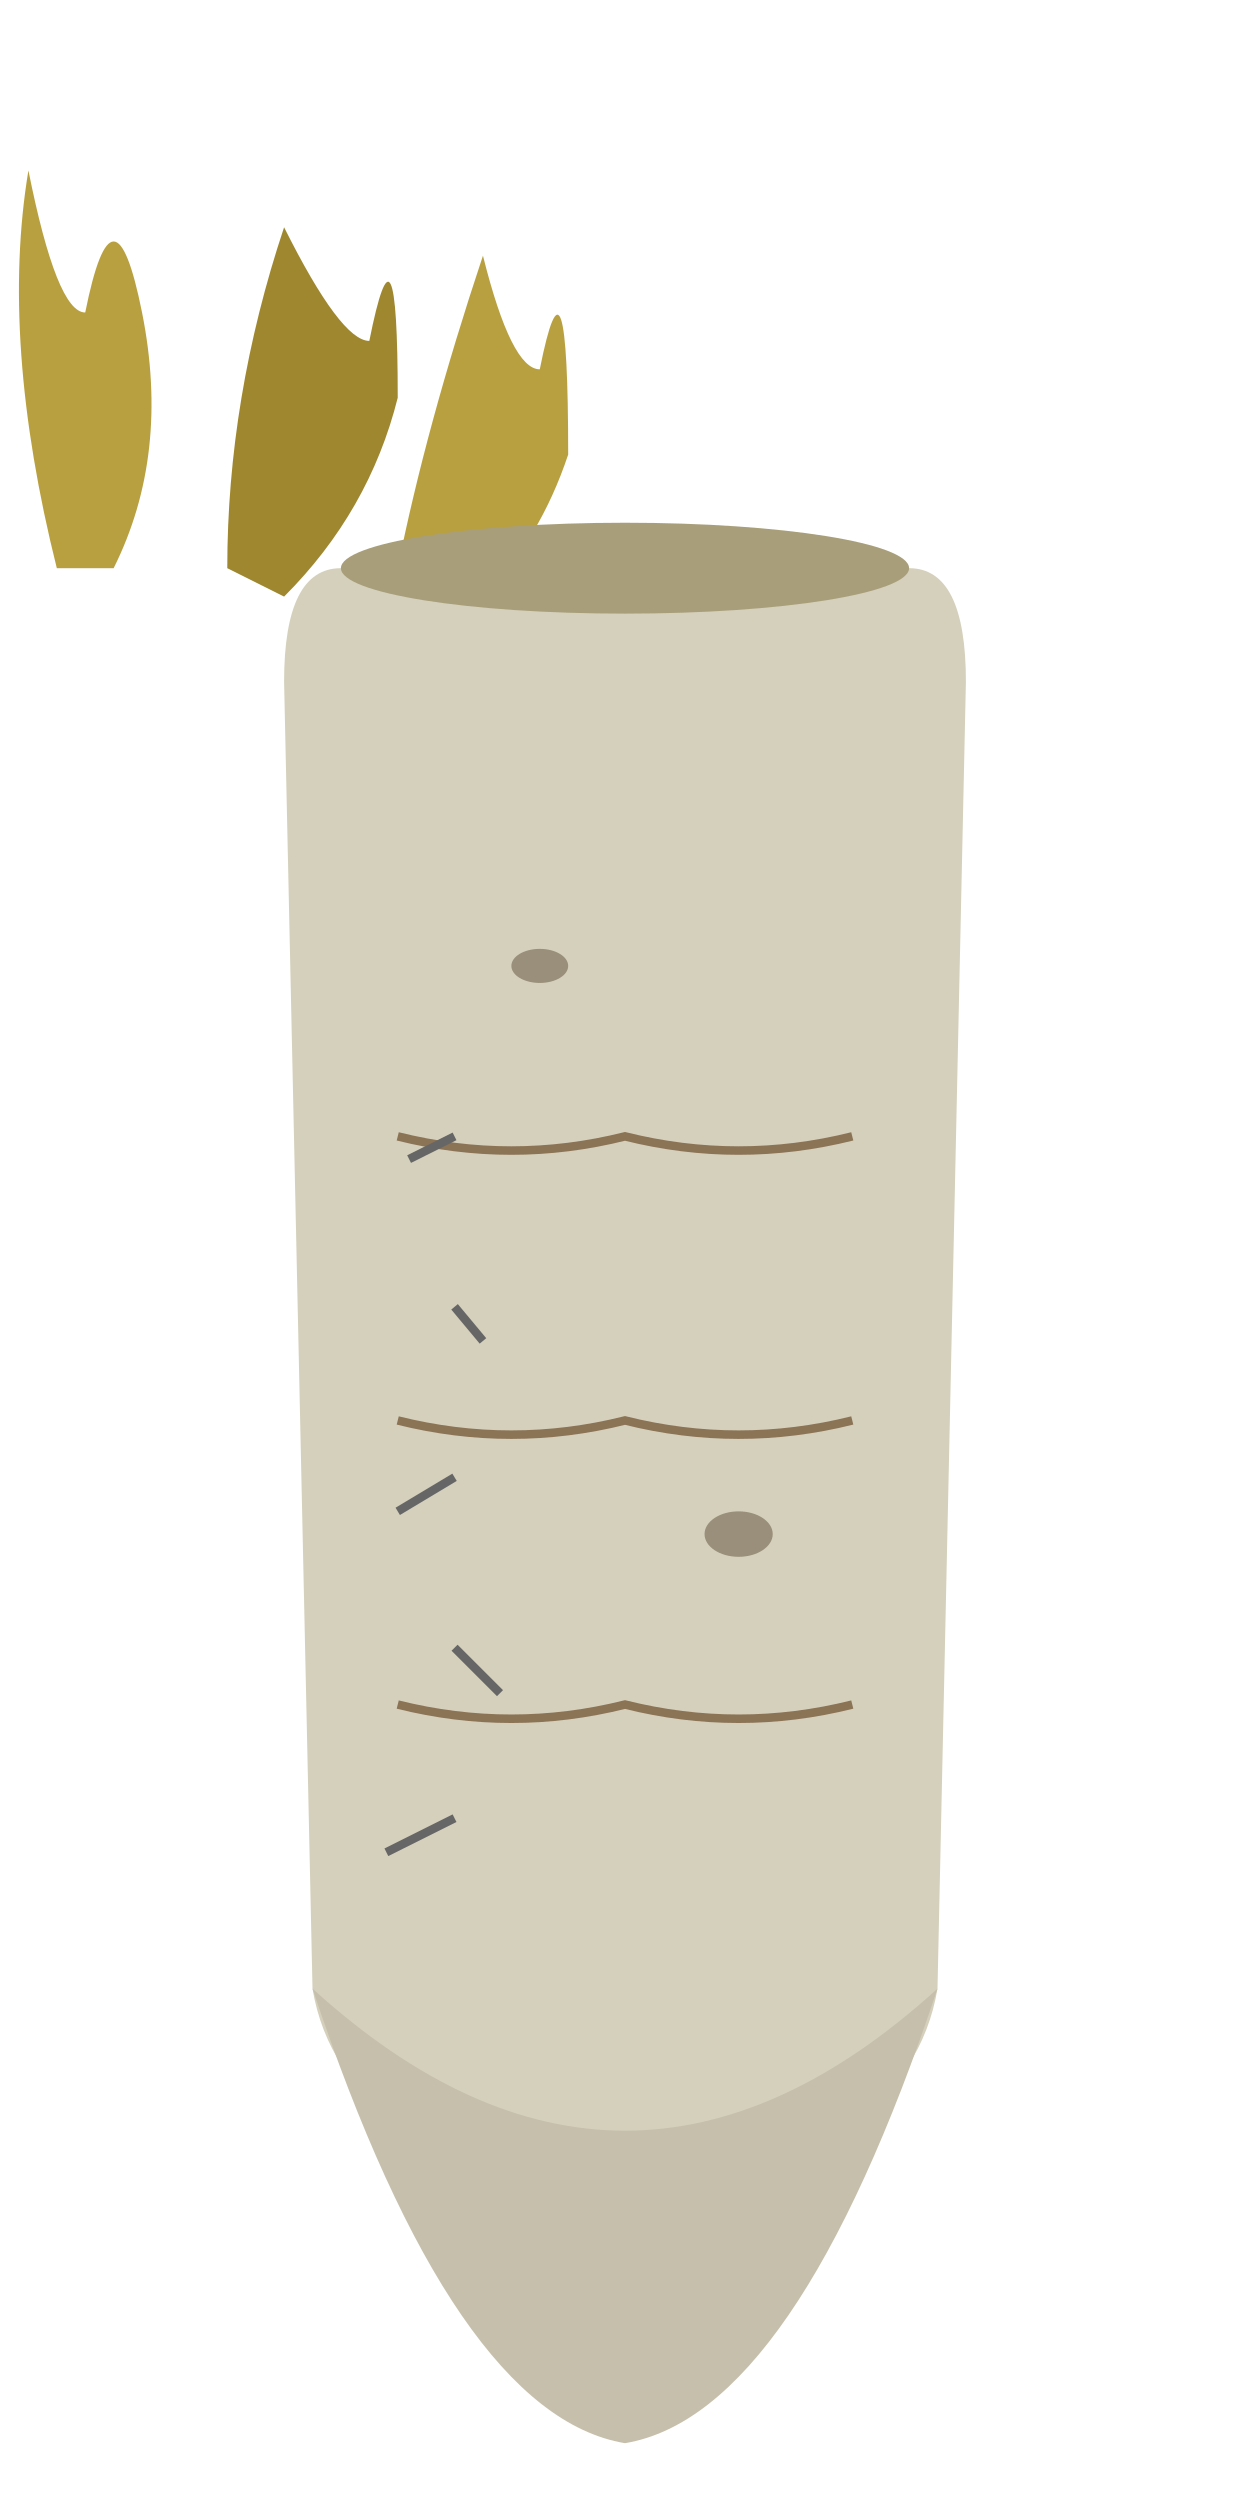
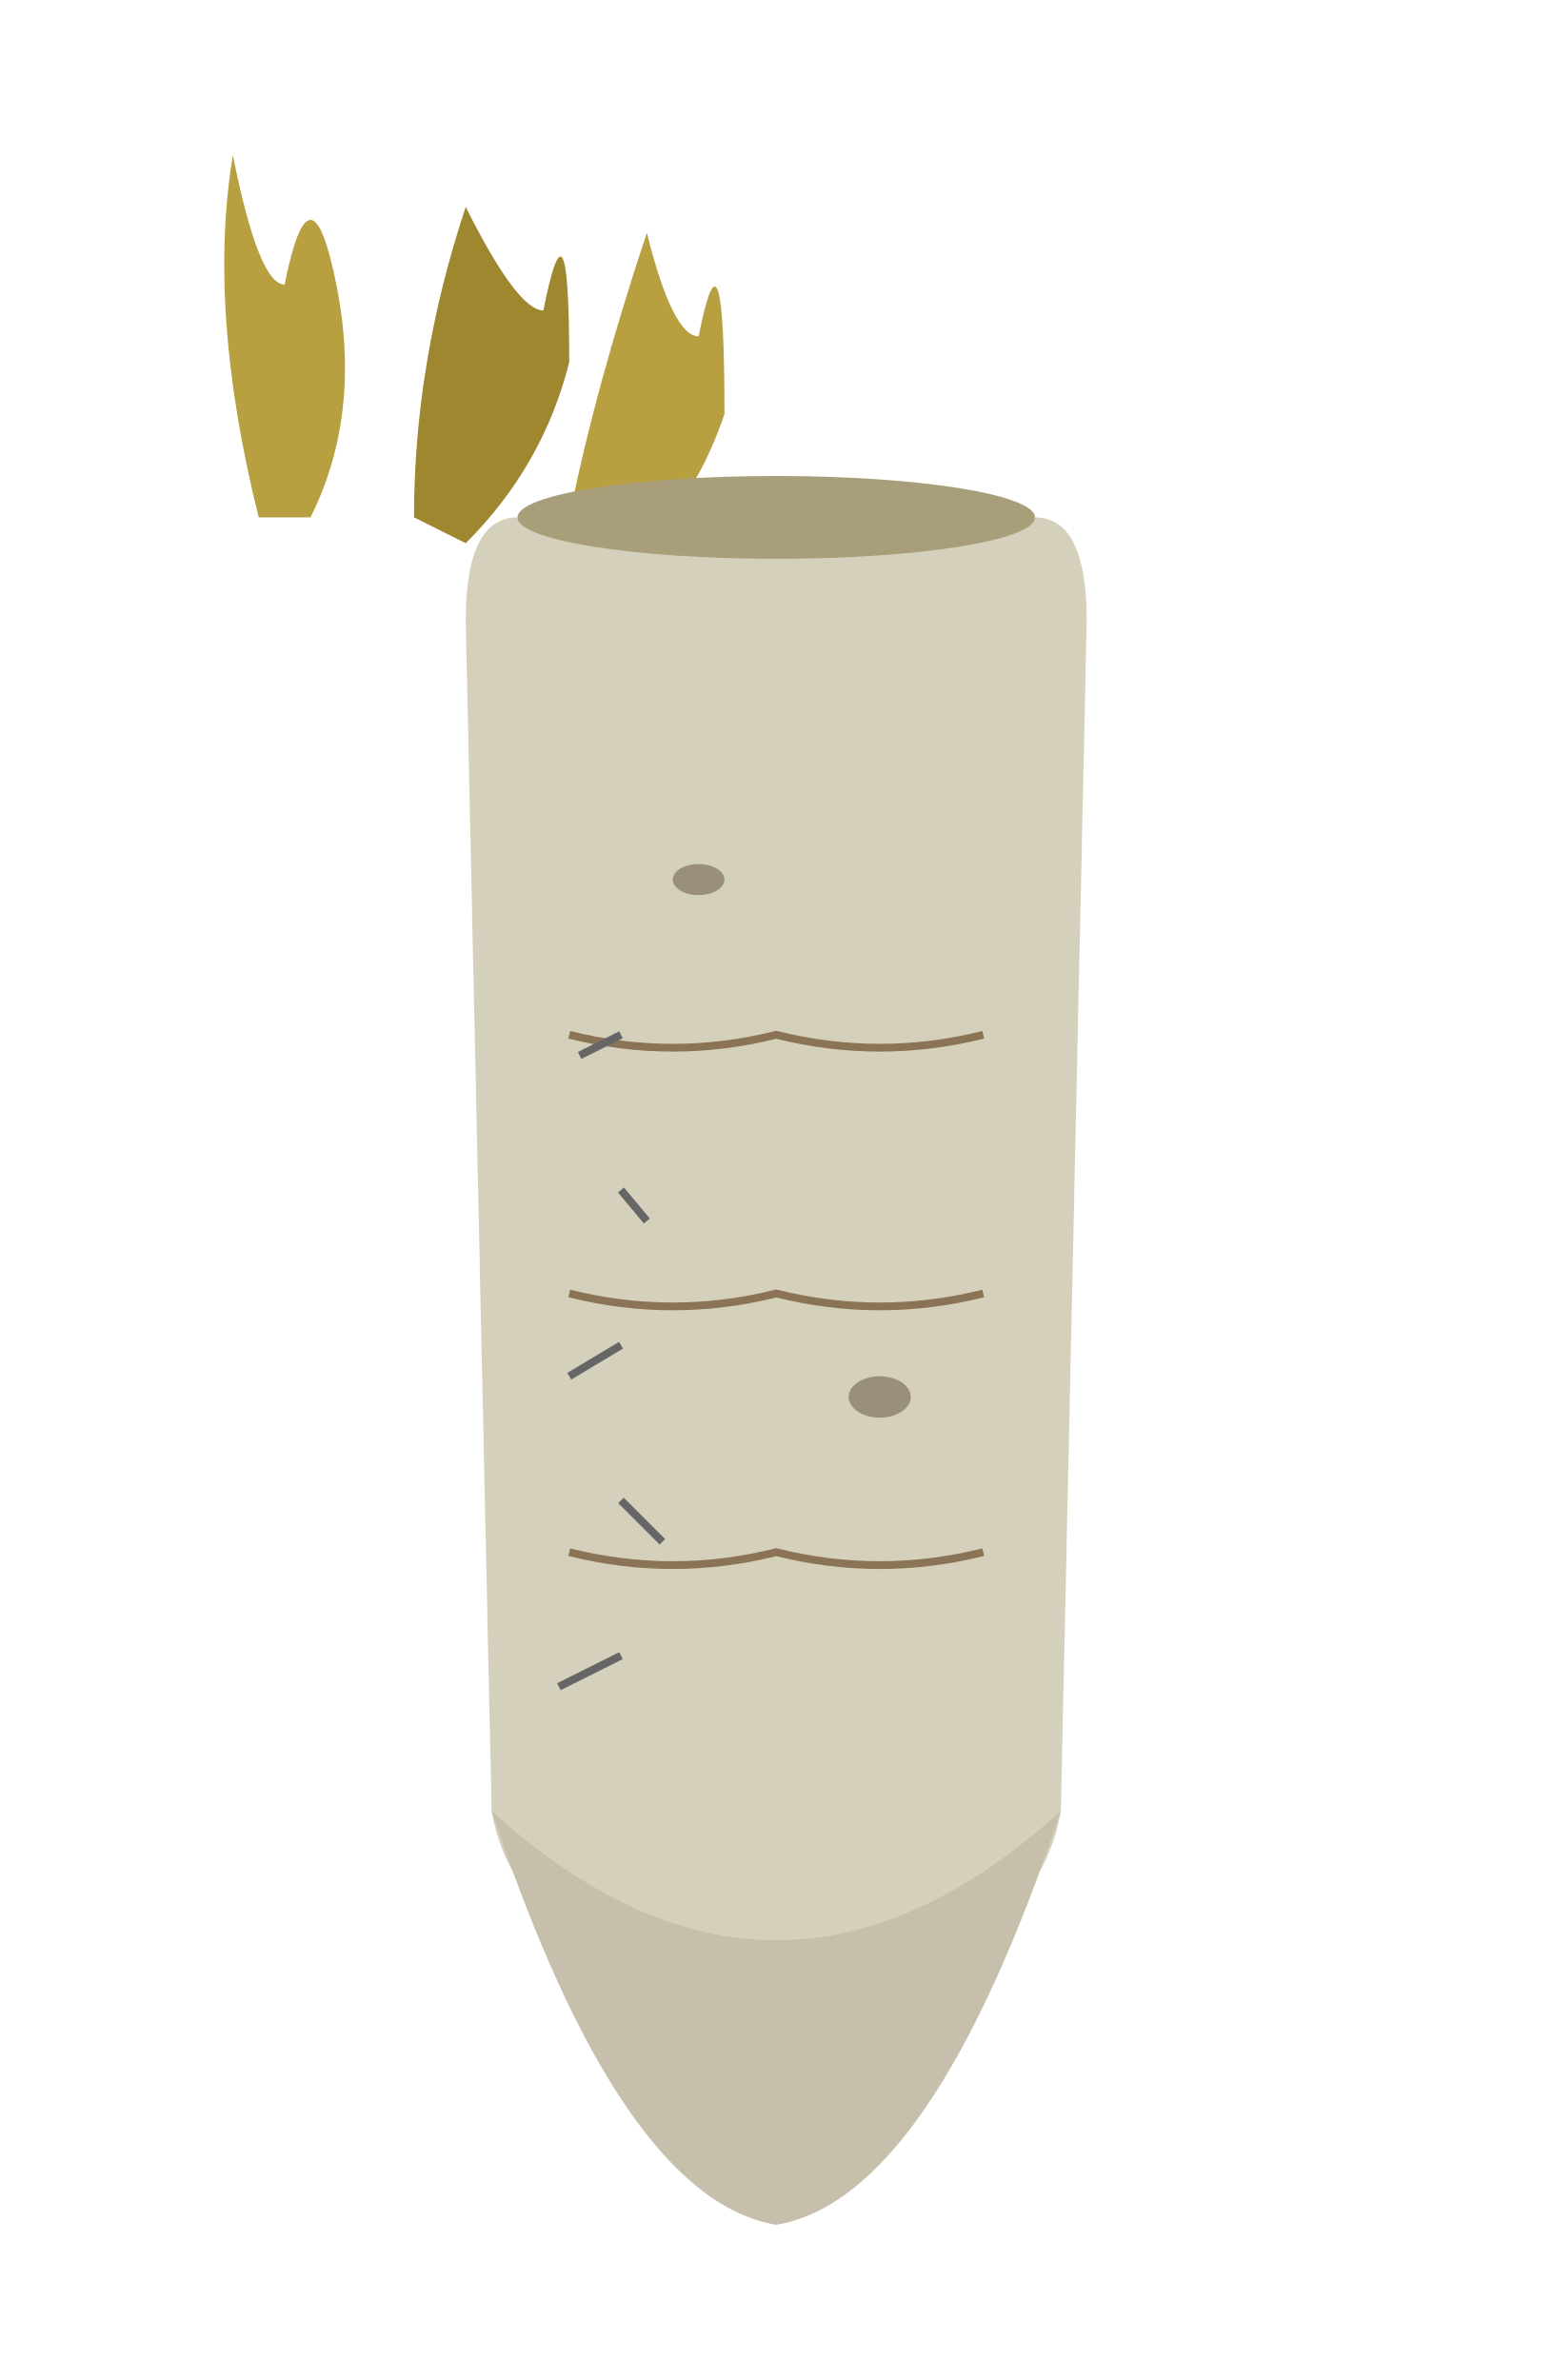
- <svg xmlns="http://www.w3.org/2000/svg" viewBox="-110 -250 220 440" font-family="Noto Sans CJK JP, sans-serif">
+ <svg xmlns="http://www.w3.org/2000/svg" viewBox="-150 -250 300 460" font-family="Noto Sans CJK JP, sans-serif">
  <g transform="translate(-100, -150)">
    <path d="M 0 0 Q -10 -40 -5 -70 Q 0 -45 5 -45 Q 10 -70 15 -45 Q 20 -20 10 0 Z" fill="#B8A040" />
    <path d="M 30 0 Q 30 -30 40 -60 Q 50 -40 55 -40 Q 60 -65 60 -30 Q 55 -10 40 5 Z" fill="#9F8730" />
    <path d="M 60 0 Q 65 -25 75 -55 Q 80 -35 85 -35 Q 90 -60 90 -20 Q 85 -5 75 5 Z" fill="#B8A040" />
  </g>
  <path d="M -50 -150 L 50 -150 Q 60 -150 60 -130 L 55 100 Q 50 130 0 140 Q -50 130 -55 100 L -60 -130 Q -60 -150 -50 -150 Z" fill="#D5D0BC" />
  <ellipse cx="0" cy="-150" rx="50" ry="8" fill="#A89E7A" />
  <path d="M -40 -50 Q -20 -45 0 -50 Q 20 -45 40 -50" stroke="#8B7355" stroke-width="1.5" fill="none" />
  <path d="M -40 0 Q -20 5 0 0 Q 20 5 40 0" stroke="#8B7355" stroke-width="1.5" fill="none" />
  <path d="M -40 50 Q -20 55 0 50 Q 20 55 40 50" stroke="#8B7355" stroke-width="1.5" fill="none" />
  <ellipse cx="-15" cy="-80" rx="5" ry="3" fill="#5D4E37" opacity="0.5" />
  <ellipse cx="20" cy="20" rx="6" ry="4" fill="#5D4E37" opacity="0.5" />
  <line x1="-30" y1="-50" x2="-38" y2="-46" stroke="#666" stroke-width="1.5" />
  <line x1="-30" y1="-20" x2="-25" y2="-14" stroke="#666" stroke-width="1.5" />
  <line x1="-30" y1="10" x2="-40" y2="16" stroke="#666" stroke-width="1.5" />
  <line x1="-30" y1="40" x2="-22" y2="48" stroke="#666" stroke-width="1.5" />
  <line x1="-30" y1="70" x2="-42" y2="76" stroke="#666" stroke-width="1.5" />
  <path d="M -55 100 Q 0 150 55 100 Q 30 175 0 180 Q -30 175 -55 100 Z" fill="#C5BFAB" />
</svg>
